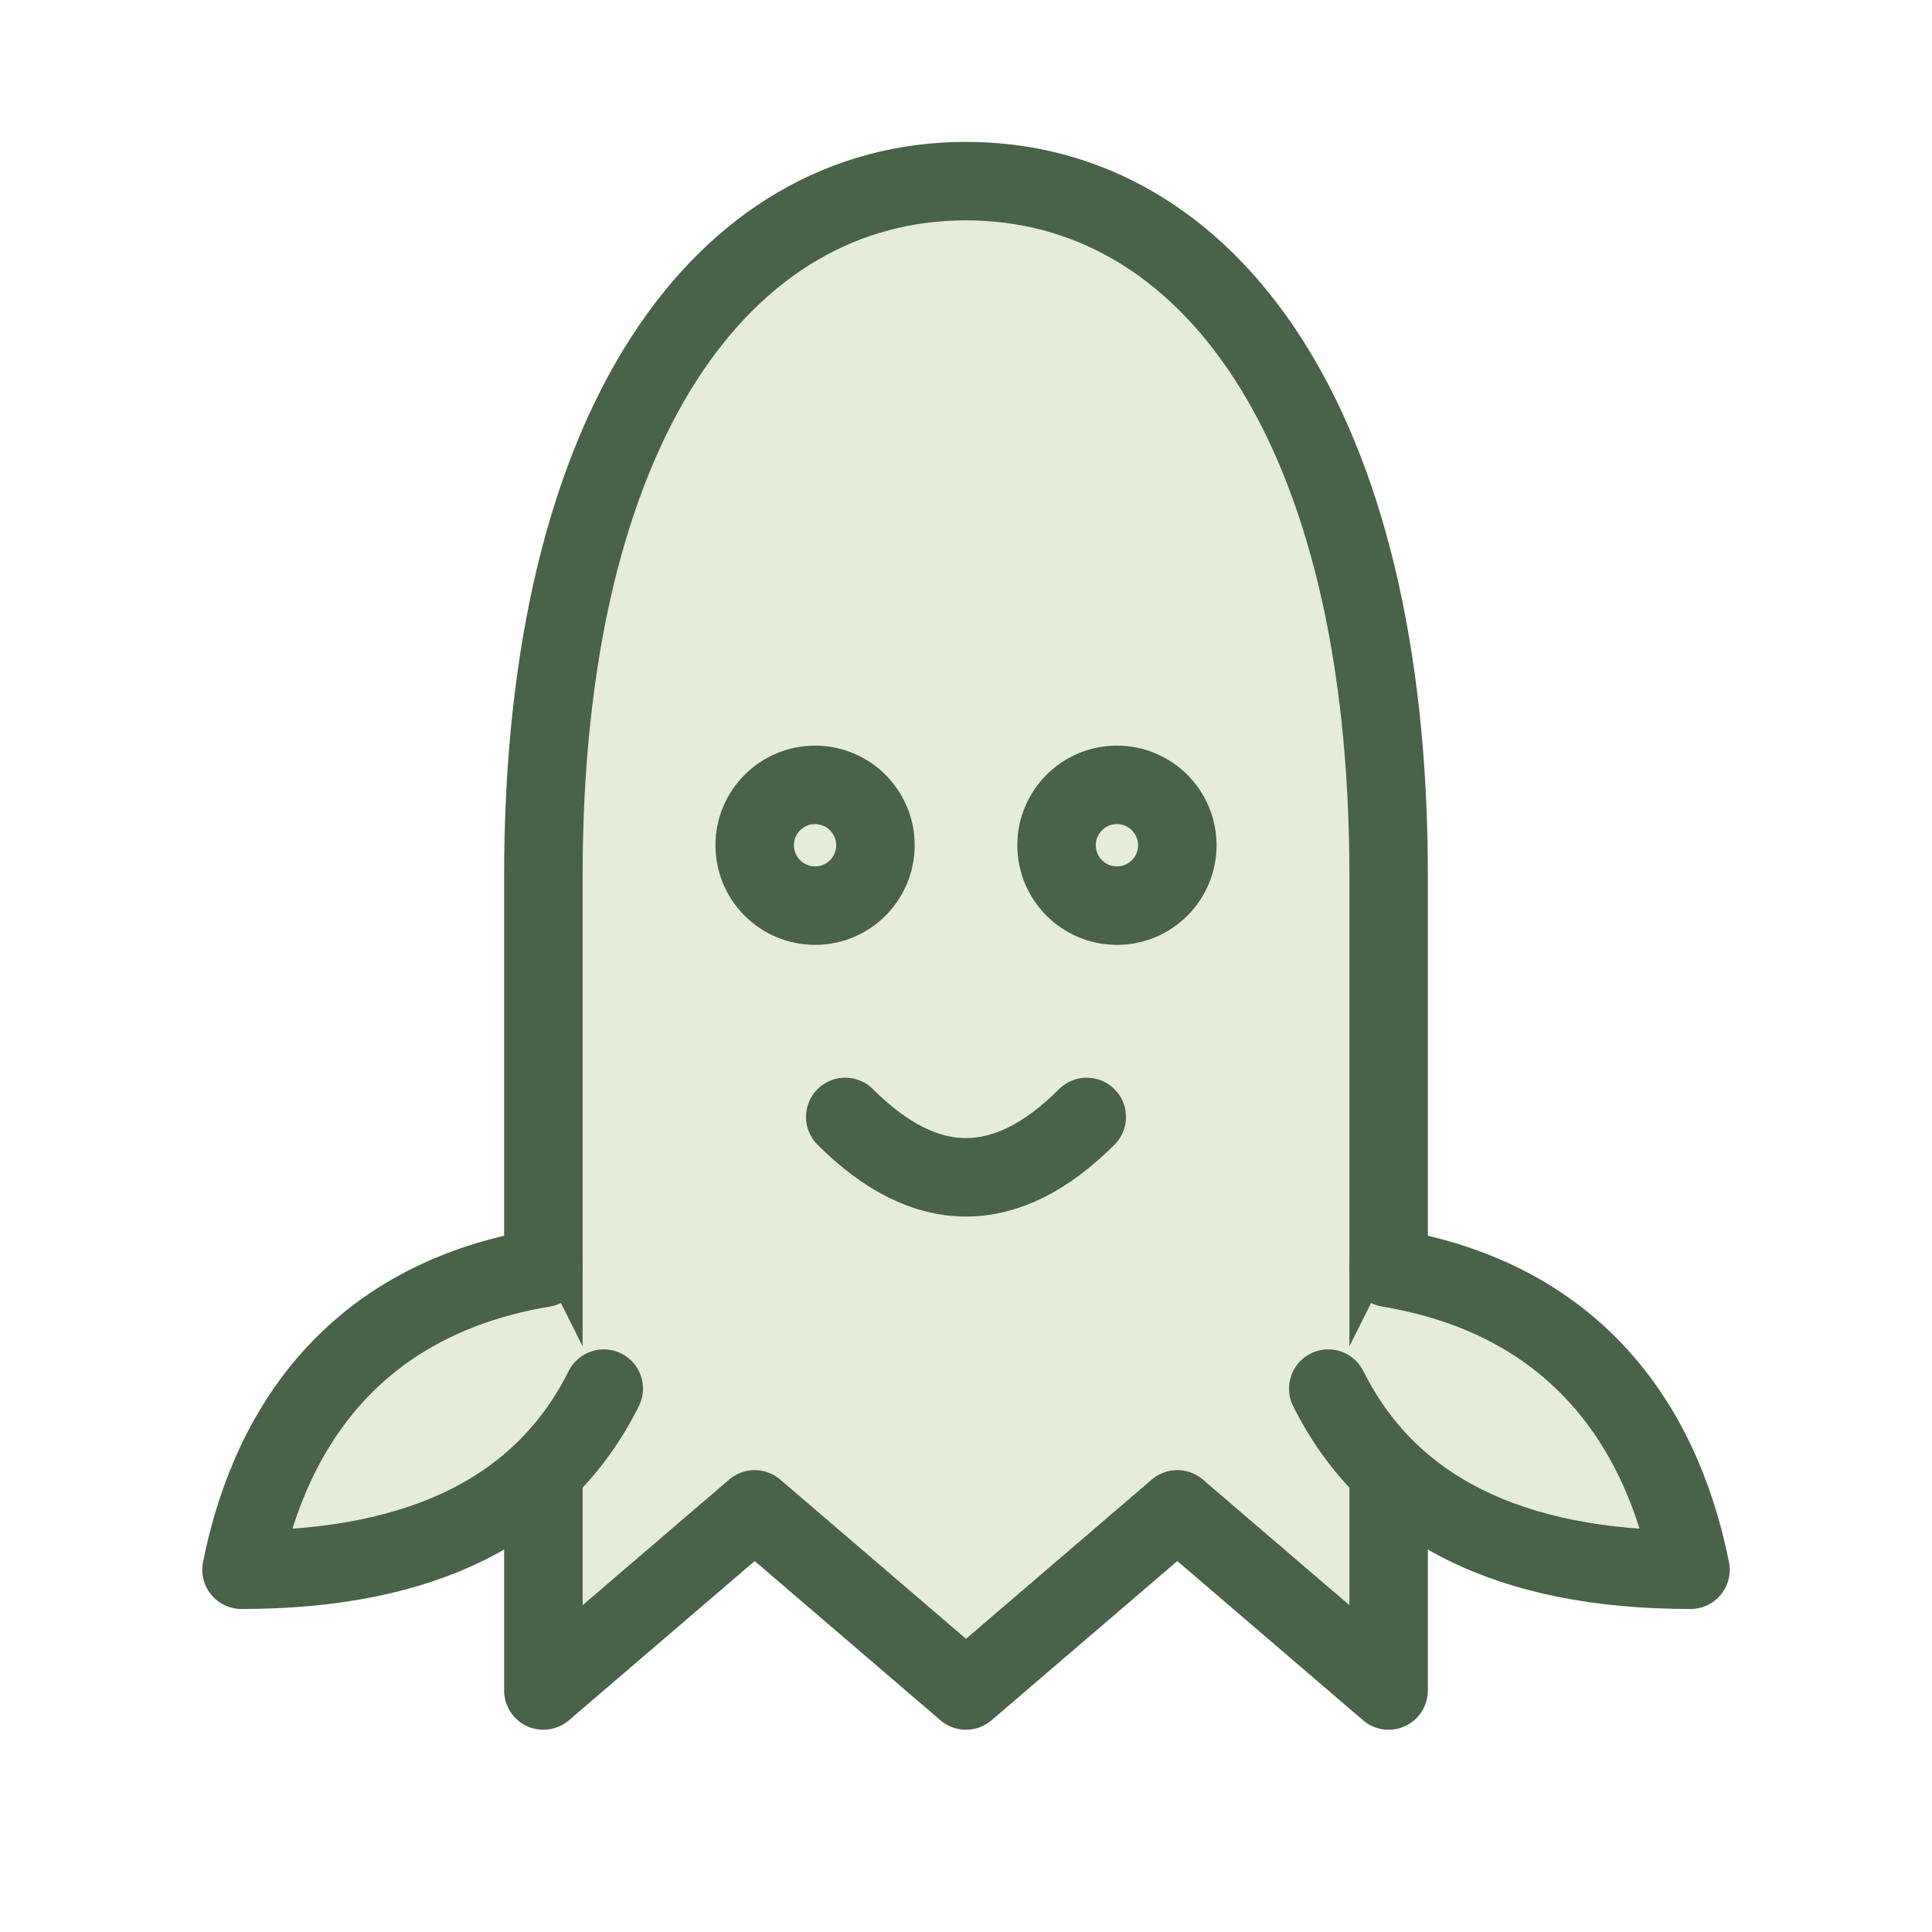
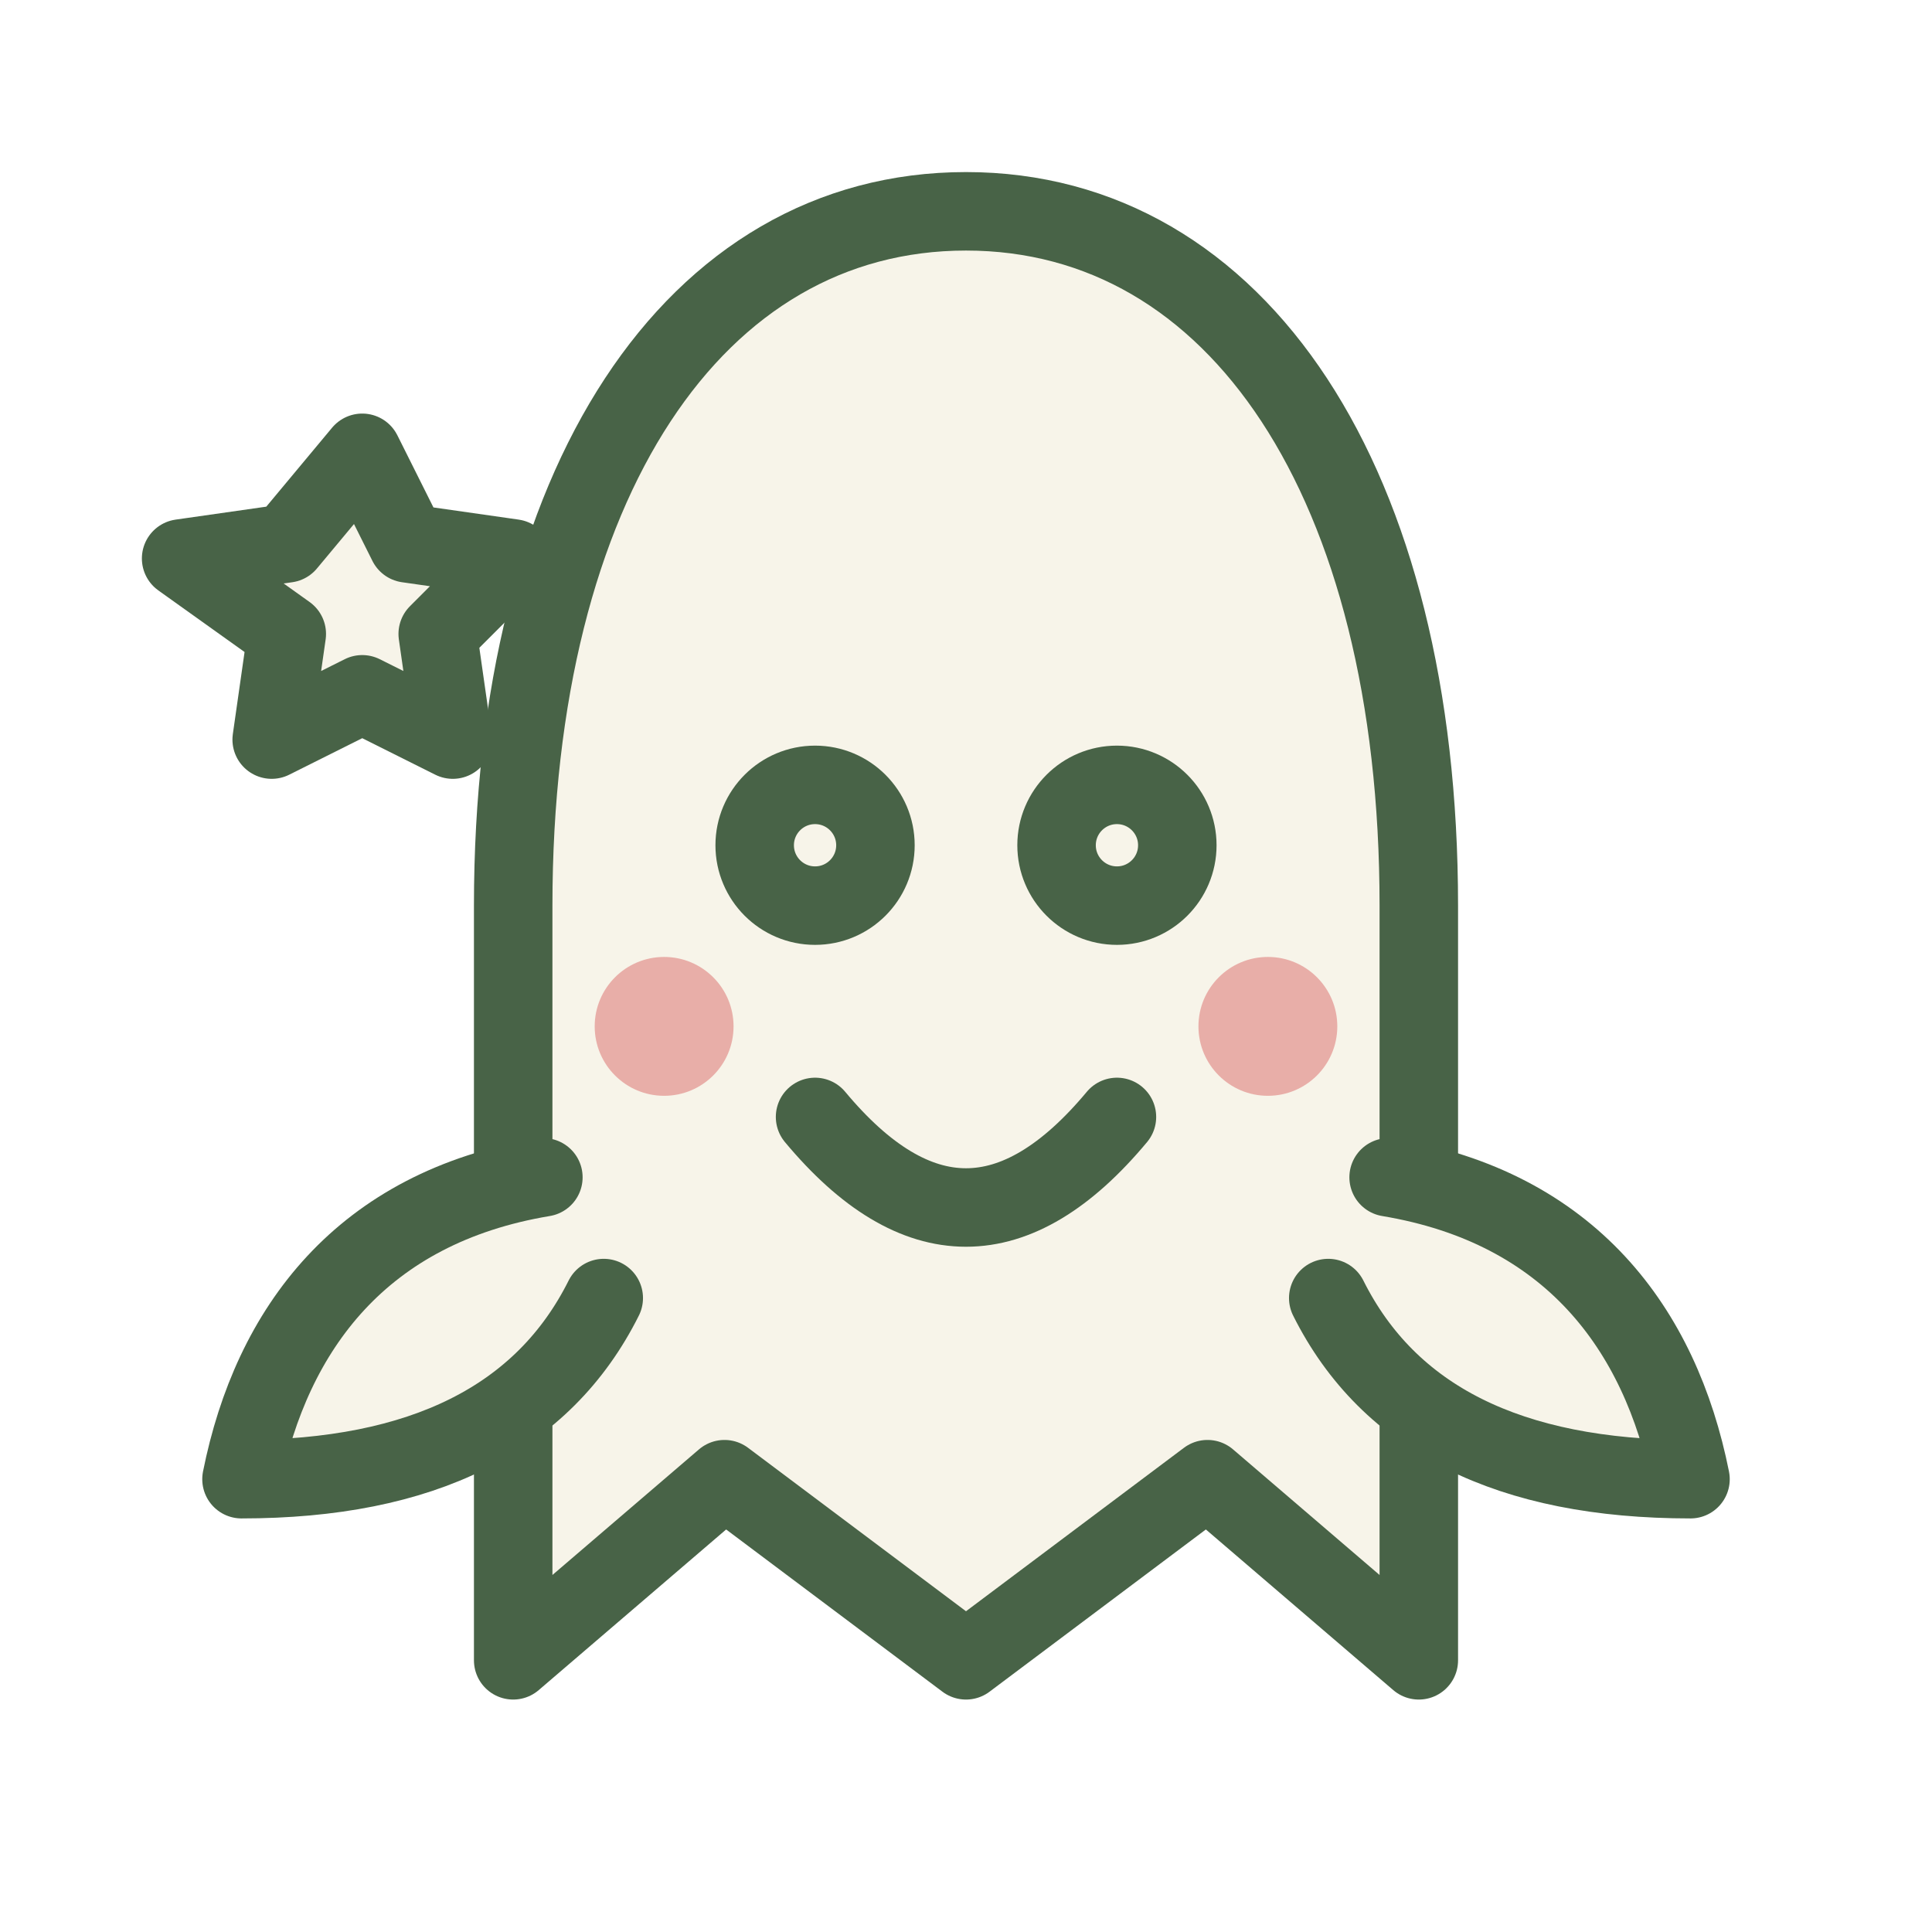
<svg xmlns="http://www.w3.org/2000/svg" viewBox="0 0 64 64">
-   <g fill="#e5ecd9" stroke="#486347" stroke-width="2.6" stroke-linecap="round" stroke-linejoin="round">
-     <path d="M18 56V29C18 14 24 6 32 6s14 8 14 23v27l-7-6-7 6-7-6Z" />
-     <path d="M18 42c-6 1-9 5-10 10 6 0 10-2 12-6M46 42c6 1 9 5 10 10-6 0-10-2-12-6" />
+   <g fill="#f7f4e9" stroke="#486347" stroke-width="2.6" stroke-linecap="round" stroke-linejoin="round">
+     <path d="M17 55V30C17 16 23 7 32 7s15 9 15 23v25l-7-6-8 6-8-6Z" />
+     <path d="M18 39c-6 1-9 5-10 10 6 0 10-2 12-6M46 39c6 1 9 5 10 10-6 0-10-2-12-6" />
    <circle cx="27" cy="28" r="2" />
    <circle cx="37" cy="28" r="2" />
-     <path d="M28 37q4 4 8 0" />
+     <path d="M27 37q5 6 10 0M12 15l1.5 3 3.5.5-2.5 2.5.5 3.5-3-1.5-3 1.5.5-3.5L6 18.5l3.5-.5Z" />
+   </g>
+   <g fill="#e7a6a1" opacity=".9">
+     <circle cx="22" cy="34" r="2.3" />
+     <circle cx="42" cy="34" r="2.3" />
  </g>
</svg>
